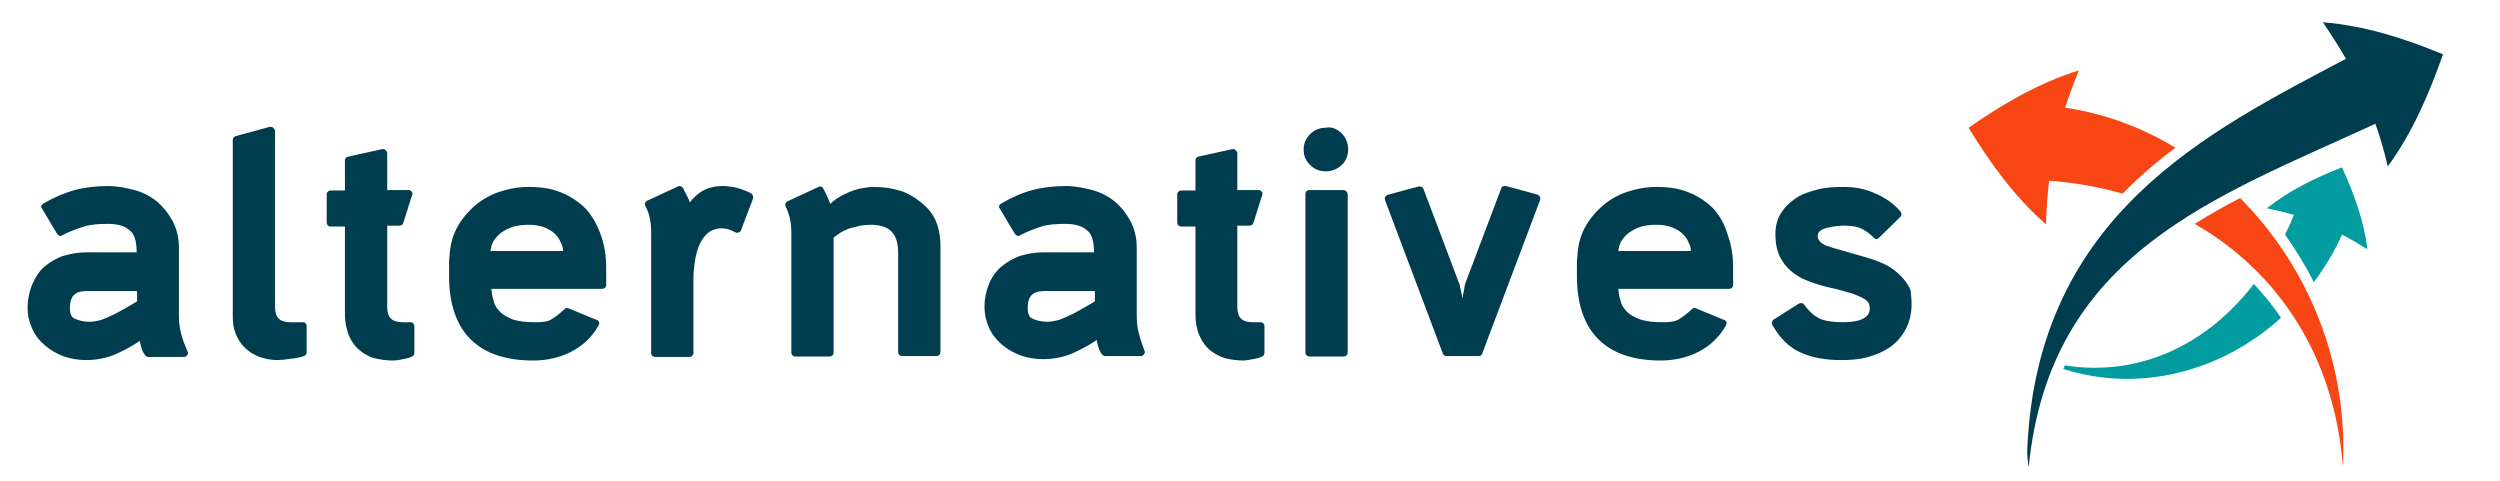
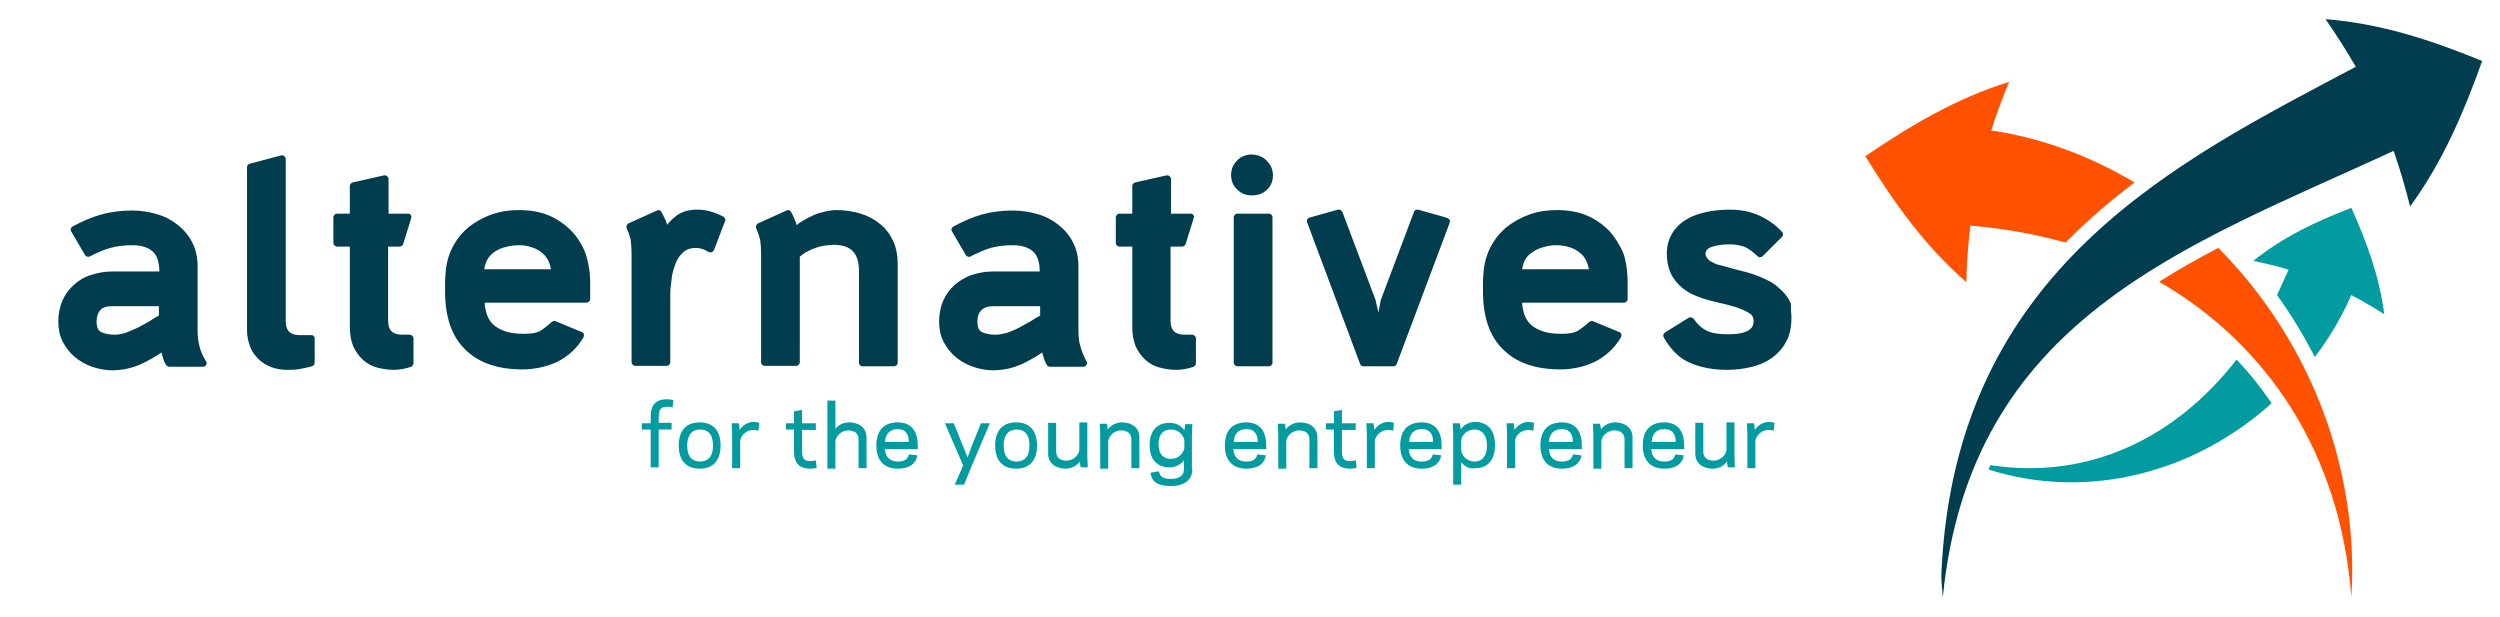
- <svg xmlns="http://www.w3.org/2000/svg" version="1.1" id="Layer_1" x="0px" y="0px" viewBox="0 0 561.7 108" style="enable-background:new 0 0 561.7 108;" xml:space="preserve">
+ <svg xmlns="http://www.w3.org/2000/svg" version="1.1" id="Layer_1" x="0px" y="0px" viewBox="0 0 561.7 138.5" style="enable-background:new 0 0 561.7 138.5;" xml:space="preserve">
  <style type="text/css">
- 	.st0{fill:#003E4F;}
- 	.st1{fill:#029CA0;}
- 	.st2{fill:#F74514;}
+ 	.st0{fill:#029CA0;}
+ 	.st1{fill:#003E4F;}
+ 	.st2{fill:#FF5100;}
</style>
-   <g>
-     <g>
-       <path class="st0" d="M548.9,12.2c-8.8-3.6-17.4-6.4-27-7.2c1.9,2.8,3.6,5.5,5.2,8.2c-31,16.4-69.2,35-71.6,87.4    c-0.1,1.5,0.1,2.9,0.3,4.4c4.8-48.3,42-60.6,77.9-77.2c1.1,3.1,2,6.2,2.8,9.6C542.2,29.5,545.7,21.2,548.9,12.2z" />
-       <path class="st1" d="M515.4,48.3c-2-0.6-4-1.1-6.1-1.5c5.2-4.1,10.8-6.8,16.9-9.2c2.7,6,4.9,11.8,5.7,18.4    c-1.9-1.2-3.8-2.3-5.7-3.3c-1.7,3.9-3.9,7.4-6.3,10.7c-1.9-3.7-4.1-7.3-6.5-10.7C514.1,51.3,514.8,49.8,515.4,48.3z M463.9,82.1    c-0.1,0.3-0.2,0.5-0.3,0.8c17.2,5.5,35.7,0.5,48.9-11.5c-1.8-2.7-3.9-5.2-6.1-7.6C495.8,77.5,480.7,84.7,463.9,82.1z" />
-       <g>
-         <path class="st2" d="M459.7,50.4c0.1-3.4,0.3-6.6,0.7-9.8c5.7,0.4,11.2,1.4,16.5,2.9c0.2-0.2,0.4-0.4,0.6-0.6     c3.5-3.5,7.3-6.8,11.3-9.7c-7.6-4.6-16-7.7-24.8-9c0.9-2.8,1.9-5.5,3.1-8.4c-9.2,2.9-17,7.5-24.8,12.9     C447.2,36.7,452.5,44.1,459.7,50.4z" />
-         <path class="st2" d="M503.3,44.5c-3.5,1.8-7,3.8-10.2,5.8c18.7,10.7,31.4,29.7,33.3,54.5c0.1-1.5,0.1-3,0.1-4.5     C526.4,78.6,517.4,58.6,503.3,44.5z" />
-       </g>
-     </g>
-     <path class="st0" d="M40.7,75c-0.3-1.1-0.5-2.4-0.5-4V55.6c0-2.2-0.5-4.2-1.4-5.9c-0.9-1.7-2.1-3.2-3.5-4.4   c-1.5-1.2-3.2-2.1-5.1-2.6c-1.9-0.5-3.9-0.9-5.9-0.9c-2.7,0-5.3,0.3-7.5,0.9s-4.6,1.6-7,3c-0.2,0.1-0.4,0.3-0.5,0.5   c-0.1,0.3,0,0.5,0.1,0.6l3.4,5.7c0.2,0.3,0.5,0.5,0.7,0.5c0.2,0,0.3,0,0.4-0.1c1.7-0.9,3.4-1.5,5-2c1.5-0.5,3.4-0.6,5.4-0.6   c2.2,0,3.8,0.5,4.9,1.5c1.1,0.9,1.5,2.6,1.5,4.9H19.3c-1.8,0-3.4,0.3-5.1,0.8c-1.5,0.5-3,1.4-4.2,2.4S7.9,62.4,7.2,64   c-0.6,1.5-1,3.2-1,5.1c0,1.8,0.4,3.4,1.1,4.9s1.7,2.7,2.9,3.7s2.6,1.8,4.2,2.4c1.5,0.5,3.3,0.8,4.9,0.8c2.5,0,4.9-0.5,7.1-1.5   c1.7-0.8,3.4-1.7,5-2.8c0.1,0.3,0.1,0.5,0.2,0.9c0.2,0.9,0.5,1.7,1,2.3c0.2,0.3,0.5,0.4,0.7,0.4h8.1c0.3,0,0.5-0.2,0.7-0.5   c0.2-0.3,0.2-0.5,0-0.8C41.5,77.5,41,76.2,40.7,75z M20.2,72.3c-1.5,0-2.5-0.3-3.4-0.7c-0.3-0.1-1.1-0.5-1.1-2.4   c0-1.3,0.3-2.3,0.9-2.9c0.6-0.6,1.5-0.9,2.8-0.9h11.4v2.3c-0.6,0.4-1.4,0.8-2.2,1.3c-0.9,0.5-1.9,1.1-2.9,1.6c-1,0.5-2,0.9-3,1.3   C21.8,72.1,21,72.3,20.2,72.3z M68.9,73.2v6c0,0.4-0.3,0.7-0.6,0.8c-0.8,0.3-1.8,0.5-3,0.6c-1.2,0.2-2.2,0.3-3,0.3   c-1.5,0-2.7-0.3-4-0.7c-1.2-0.5-2.3-1.1-3.2-2c-0.9-0.8-1.6-1.9-2.1-3.1c-0.5-1.2-0.7-2.4-0.7-3.9V31.4c0-0.4,0.3-0.7,0.6-0.8   l7.7-2.1c0.1,0,0.2,0,0.3,0c0.2,0,0.4,0.1,0.5,0.2c0.2,0.2,0.4,0.5,0.4,0.7V69c0,2.4,1.1,3.4,3.5,3.4h2.7   C68.5,72.3,68.9,72.8,68.9,73.2z M93.1,73.2v6.1c0,0.4-0.3,0.7-0.5,0.8c-0.7,0.3-1.4,0.5-2.1,0.6C89.7,80.9,89,81,88.2,81   c-1.4,0-2.7-0.2-4-0.5s-2.4-1-3.4-1.8c-1-0.8-1.8-1.9-2.4-3.3c-0.5-1.3-0.9-2.9-0.9-4.7V50.9h-3.2c-0.5,0-0.9-0.4-0.9-0.9v-6.3   c0-0.5,0.4-0.9,0.9-0.9h3.2V36c0-0.4,0.3-0.7,0.7-0.8l7.7-1.7c0.1,0,0.1,0,0.2,0c0.2,0,0.4,0.1,0.5,0.2c0.2,0.2,0.4,0.5,0.4,0.6   v8.4h4.8c0.3,0,0.5,0.1,0.7,0.4c0.2,0.2,0.2,0.5,0.1,0.7l-2,6.3c-0.1,0.4-0.5,0.6-0.8,0.6h-2.8V69c0,2.4,1.1,3.4,3.5,3.4h1.7   C92.6,72.3,93.1,72.8,93.1,73.2z M131.6,46.9c-1.5-1.5-3.4-2.8-5.4-3.6c-2.1-0.9-4.5-1.3-7.3-1.3c-2.4,0-4.6,0.4-6.7,1.1   c-2.1,0.7-4,1.8-5.6,3.2c-1.6,1.4-3,3.1-4,5s-1.5,4.1-1.6,6.4c-0.1,0.5-0.1,1.1-0.1,1.7V62c0,6.2,1.6,11,4.8,14.2   c3.2,3.2,7.9,4.8,14.1,4.8c3,0,5.8-0.6,8.4-1.9c2.6-1.3,4.8-3.3,6.3-6c0.1-0.2,0.2-0.5,0.1-0.7c-0.1-0.3-0.3-0.5-0.5-0.5l-6.3-2.6   c-0.1,0-0.2-0.1-0.4-0.1s-0.5,0.1-0.6,0.3c-1.1,1-2.1,1.8-3,2.3c-0.8,0.5-2.1,0.6-3.7,0.6c-1.9,0-3.5-0.2-4.8-0.6   c-1.3-0.5-2.2-1-2.9-1.7c-0.7-0.7-1.3-1.5-1.5-2.6c-0.3-0.8-0.4-1.7-0.5-2.6h24.9c0.5,0,0.9-0.4,0.9-0.9v-3.9   c0-2.6-0.4-5.1-1.2-7.3S133.1,48.5,131.6,46.9z M118.9,50.5c1.2,0,2.3,0.2,3.2,0.5c1,0.4,1.8,0.8,2.4,1.4c0.6,0.5,1.2,1.3,1.5,2.1   c0.3,0.5,0.5,1.2,0.5,1.9h-16.3c0.1-0.8,0.3-1.5,0.6-2.1c0.5-0.8,1.1-1.5,1.9-2.1c0.8-0.5,1.7-1,2.7-1.3   C116.7,50.6,117.8,50.5,118.9,50.5z M169.2,44.6l-2.7,7.1c-0.1,0.3-0.3,0.5-0.5,0.5c-0.1,0-0.2,0.1-0.3,0.1c-0.2,0-0.3,0-0.5-0.1   c-1-0.6-2.1-0.9-3-0.9c-1.3,0-2.3,0.4-3.1,1c-0.8,0.7-1.5,1.6-2,2.8c-0.5,1.2-0.8,2.4-1,3.8c-0.2,1.4-0.3,2.6-0.3,3.7v16.7   c0,0.5-0.4,0.9-0.9,0.9h-7.7c-0.5,0-0.9-0.4-0.9-0.9v-27c0-1.2-0.1-2.3-0.3-3.3c-0.2-0.9-0.5-1.8-1-2.7c-0.1-0.2-0.1-0.5-0.1-0.7   c0.1-0.2,0.3-0.4,0.5-0.5l6.9-3.2c0.1-0.1,0.3-0.1,0.4-0.1c0.3,0,0.6,0.2,0.8,0.5c0.4,0.7,0.7,1.5,1.1,2.2c0.2,0.4,0.3,0.6,0.4,1   c0.7-1,1.6-1.8,2.5-2.4c1.4-0.9,3-1.3,4.9-1.3c2,0,4.1,0.5,6.3,1.6C169.2,43.7,169.3,44.3,169.2,44.6z M210.2,49.5   c0.7,1.6,1.1,3.6,1.1,5.7v23.9c0,0.5-0.4,0.9-0.9,0.9h-7.7c-0.5,0-0.9-0.4-0.9-0.9V56.8c0-4.4-2-6.3-6.2-6.3   c-0.7,0-1.5,0.1-2.3,0.2c-0.8,0.2-1.5,0.4-2.4,0.6c-0.7,0.3-1.5,0.6-2.1,1c-0.5,0.4-1.1,0.7-1.5,1.1v25.8c0,0.5-0.4,0.9-0.9,0.9   h-7.7c-0.5,0-0.9-0.4-0.9-0.9V52.4c0-1.2-0.1-2.3-0.3-3.2c-0.2-0.9-0.5-1.8-1-2.9c-0.1-0.2-0.1-0.5,0-0.6c0.1-0.2,0.3-0.4,0.5-0.5   l6.9-3.2c0.1-0.1,0.3-0.1,0.4-0.1c0.3,0,0.6,0.2,0.7,0.5c0.4,0.7,0.7,1.4,1,2.1c0.2,0.4,0.4,0.8,0.5,1.3c0.5-0.4,1-0.8,1.5-1.2   c0.8-0.5,1.8-1,2.7-1.4c0.9-0.4,1.9-0.7,2.9-0.9c1-0.2,1.9-0.3,2.7-0.3c2.1,0,4.1,0.3,5.8,0.8c1.7,0.5,3.4,1.5,4.6,2.5   C208.3,46.5,209.4,47.8,210.2,49.5z M255.9,75c-0.3-1.1-0.5-2.4-0.5-4V55.6c0-2.2-0.5-4.2-1.4-5.9c-0.9-1.7-2.1-3.2-3.5-4.4   c-1.5-1.2-3.2-2.1-5.1-2.6c-1.9-0.5-3.9-0.9-5.9-0.9c-2.7,0-5.3,0.3-7.5,0.9c-2.3,0.6-4.6,1.6-7,3c-0.2,0.1-0.4,0.3-0.5,0.5   c-0.1,0.3,0,0.5,0.1,0.6l3.4,5.7c0.2,0.3,0.5,0.5,0.7,0.5c0.2,0,0.3,0,0.4-0.1c1.7-0.9,3.4-1.5,4.9-2c1.5-0.5,3.4-0.6,5.4-0.6   c2.2,0,3.8,0.5,4.9,1.5c1.1,0.9,1.5,2.6,1.5,4.9h-11.5c-1.8,0-3.4,0.3-5.1,0.8c-1.5,0.5-3,1.4-4.2,2.4s-2.2,2.4-2.8,3.9   c-0.6,1.5-1,3.2-1,5.1c0,1.8,0.4,3.4,1.1,4.9c0.7,1.5,1.7,2.7,2.9,3.7c1.2,1,2.6,1.8,4.2,2.4c1.5,0.5,3.3,0.8,4.9,0.8   c2.5,0,4.9-0.5,7.1-1.5c1.7-0.8,3.4-1.7,5-2.8c0.1,0.3,0.1,0.6,0.2,0.9c0.2,0.9,0.5,1.7,1,2.3c0.2,0.3,0.5,0.4,0.7,0.4h8.1   c0.3,0,0.5-0.2,0.7-0.5c0.2-0.3,0.2-0.5,0-0.8C256.7,77.5,256.2,76.2,255.9,75z M235.4,72.3c-1.4,0-2.6-0.3-3.4-0.7   c-0.3-0.1-1.1-0.5-1.1-2.4c0-1.3,0.3-2.3,0.9-2.9c0.6-0.6,1.5-0.9,2.8-0.9H246v2.3c-0.6,0.4-1.4,0.8-2.2,1.3   c-0.9,0.5-1.9,1.1-2.9,1.6c-1,0.5-2,0.9-3,1.3C236.9,72.1,236.1,72.3,235.4,72.3z M284.1,73.2v6.1c0,0.4-0.3,0.7-0.5,0.8   c-0.7,0.3-1.4,0.5-2.1,0.6S280,81,279.3,81c-1.4,0-2.7-0.2-4-0.5c-1.3-0.4-2.4-1-3.4-1.8s-1.8-1.9-2.4-3.3   c-0.6-1.3-0.9-2.9-0.9-4.7V50.9h-3.2c-0.5,0-0.9-0.4-0.9-0.9v-6.3c0-0.5,0.4-0.9,0.9-0.9h3.2V36c0-0.4,0.3-0.7,0.6-0.8l7.7-1.7   c0.1,0,0.1,0,0.2,0c0.2,0,0.4,0.1,0.5,0.2c0.2,0.2,0.4,0.5,0.4,0.6v8.4h4.8c0.3,0,0.5,0.1,0.7,0.4c0.2,0.2,0.2,0.5,0.1,0.7l-2,6.3   c-0.1,0.4-0.5,0.6-0.8,0.6H278V69c0,2.4,1.1,3.4,3.5,3.4h1.7C283.6,72.3,284.1,72.8,284.1,73.2z M302.8,43.6v35.6   c0,0.5-0.4,0.9-0.9,0.9h-7.7c-0.5,0-0.9-0.4-0.9-0.9V43.6c0-0.5,0.4-0.9,0.9-0.9h7.7C302.3,42.7,302.8,43.2,302.8,43.6z    M301.4,29.9c1,1,1.5,2.3,1.5,3.6c0,1.5-0.5,2.7-1.5,3.6c-0.9,0.9-2.2,1.4-3.5,1.4c-1.5,0-2.6-0.5-3.5-1.4c-1-0.9-1.5-2.1-1.5-3.5   c0-1.4,0.5-2.5,1.5-3.5c0.9-0.9,2.1-1.4,3.5-1.4C299.2,28.4,300.4,29,301.4,29.9z M346,44.3c0.1,0.2,0.1,0.5,0,0.7l-13,34.5   c-0.1,0.4-0.5,0.5-0.8,0.5H325c-0.4,0-0.7-0.2-0.8-0.5l-13-34.5c-0.1-0.3-0.1-0.5,0-0.7c0.1-0.2,0.3-0.4,0.5-0.5l7-1.9   c0.1,0,0.2,0,0.3,0c0.4,0,0.7,0.2,0.8,0.5l8.2,21.7v0.1l0.6,2.8l0.5-2.8c0,0,0-0.1,0-0.2l8.2-21.7c0.1-0.4,0.5-0.5,0.8-0.5   c0.1,0,0.2,0,0.3,0l7,1.9C345.8,43.9,346,44.1,346,44.3z M385,46.9c-1.5-1.5-3.4-2.8-5.4-3.6c-2.1-0.9-4.5-1.3-7.3-1.3   c-2.4,0-4.6,0.4-6.7,1.1s-4,1.8-5.6,3.2c-1.6,1.4-3,3.1-4,5s-1.5,4.1-1.6,6.4c-0.1,0.5-0.1,1.1-0.1,1.7V62c0,6.2,1.6,11,4.8,14.2   s7.9,4.8,14,4.8c3,0,5.8-0.6,8.4-1.9c2.6-1.3,4.8-3.3,6.3-6c0.1-0.2,0.2-0.5,0.1-0.7c-0.1-0.3-0.3-0.5-0.5-0.5l-6.3-2.6   c-0.1,0-0.3-0.1-0.4-0.1c-0.2,0-0.5,0.1-0.6,0.3c-1.1,1-2.1,1.8-3,2.3c-0.8,0.5-2.1,0.6-3.7,0.6c-1.9,0-3.5-0.2-4.8-0.6   c-1.3-0.5-2.3-1-3-1.7c-0.7-0.7-1.3-1.5-1.5-2.6c-0.3-0.8-0.4-1.7-0.5-2.6h24.9c0.5,0,0.9-0.4,0.9-0.9v-3.9c0-2.6-0.4-5.1-1.2-7.3   C387.5,50.4,386.4,48.5,385,46.9z M372.3,50.5c1.2,0,2.3,0.2,3.2,0.5c0.9,0.4,1.8,0.8,2.4,1.4c0.6,0.5,1.2,1.3,1.5,2.1   c0.3,0.5,0.5,1.2,0.5,1.9h-16.3c0.1-0.8,0.3-1.5,0.6-2.1c0.5-0.8,1.1-1.5,1.9-2.1c0.8-0.5,1.7-1,2.7-1.3   C370,50.6,371.1,50.5,372.3,50.5z M429.5,68.2c0,2.3-0.5,4.3-1.4,5.9s-2.1,3-3.6,4c-1.5,1-3.2,1.7-5.1,2.2   c-1.9,0.5-3.8,0.6-5.8,0.6c-3.3,0-6.3-0.5-8.8-1.6c-2.7-1.1-4.9-3.3-6.6-6.3c-0.2-0.4-0.1-0.9,0.3-1.2l5.7-3.6   c0.2-0.1,0.3-0.1,0.5-0.1c0.3,0,0.5,0.1,0.7,0.4c1,1.4,2.1,2.4,3.3,3c1.2,0.6,3,0.9,5.3,0.9c6.1,0,6.1-2.4,6.1-3.2   c0-0.8-0.4-1.5-1-1.9c-0.8-0.5-1.9-1-3.1-1.4c-1.7-0.5-3.5-1-5.4-1.4c-2-0.5-3.9-1.1-5.6-1.9c-2-1-3.5-2.3-4.5-3.9   c-1.1-1.6-1.6-3.6-1.6-6.1c0-1.7,0.4-3.4,1.2-4.6c0.8-1.4,1.9-2.4,3.3-3.4s3-1.5,4.9-2c1.8-0.5,3.9-0.6,6.1-0.6   c2.5,0,4.9,0.5,7,1.5c2.2,0.9,4.1,2.3,5.6,4c0.3,0.4,0.3,0.9,0,1.2l-4.8,4.7c-0.2,0.2-0.4,0.3-0.6,0.3l0,0c-0.3,0-0.5-0.1-0.6-0.3   c-0.8-0.8-1.7-1.5-2.7-2c-1-0.5-2.3-0.7-3.9-0.7c-1.8,0-3.4,0.3-4.6,0.7c-1.2,0.5-1.4,1.1-1.4,1.6c0,0.4,0.1,0.7,0.3,1   c0.3,0.4,0.5,0.6,0.9,0.8c0.4,0.3,0.8,0.5,1.4,0.6c0.5,0.2,1.1,0.4,1.6,0.5c1.7,0.5,3.4,1,5.2,1.5c1.8,0.5,3.5,1,5.3,1.8   c0.9,0.4,1.7,0.9,2.5,1.5c0.8,0.6,1.5,1.3,2.2,2.1c0.6,0.8,1.2,1.6,1.5,2.5C429.3,66,429.5,67.1,429.5,68.2z" />
-   </g>
+   <path class="st0" d="M144.2,95.1h2v-1.5c0-2,0.6-3.9,3.7-3.9c0.5,0,1.1,0.1,1.4,0.2l-0.2,1.7c-0.2-0.1-0.6-0.3-1.2-0.2  c-1.3,0-1.9,0.4-1.9,2.3v1.3h2.9v1.5h-2.9v8.5h-1.8v-8.5h-2V95.1z" />
+   <path class="st0" d="M152.5,100.1c0-3.5,1.8-5.2,4.7-5.2s4.7,1.7,4.7,5.2c0,3.5-1.8,5.2-4.7,5.2S152.5,103.6,152.5,100.1   M160.2,100.1c0-2.6-1.2-3.6-2.9-3.6c-1.7,0-2.9,1.1-2.9,3.6c0,2.6,1.2,3.6,2.9,3.6C159,103.7,160.2,102.7,160.2,100.1" />
+   <path class="st0" d="M166.3,99v6.2h-1.8v-7.6l-0.1-2.5h1.6l0.2,1.5c0.6-1,1.8-1.8,3.1-1.8c0.5,0,1,0.1,1.3,0.2l-0.2,1.8  c-0.2-0.1-0.6-0.2-1.1-0.2C167.7,96.6,166.5,97.8,166.3,99" />
+   <path class="st0" d="M176.6,95.1h1.8v-2.7l1.8-0.3v3h3.1v1.5h-3.1v4.7c0,1.9,0.6,2.3,1.9,2.3c0.5,0,0.9-0.1,1.2-0.2l0.2,1.7  c-0.3,0.1-0.8,0.2-1.4,0.2c-3.1,0-3.7-1.9-3.7-3.9v-4.9h-1.8V95.1z" />
+   <path class="st0" d="M187.6,96.5c0.7-1,1.8-1.6,3.2-1.6c2.2,0,3.9,1.2,3.9,3.4v6.9h-1.8v-6.5c0-1.3-0.9-2-2.3-2  c-1.6,0-2.8,1.3-2.9,2.4v6.2h-1.8V90h1.8V96.5z" />
+   <path class="st0" d="M198.8,100.8c0.1,2,1.3,2.9,2.9,2.9c1.6,0,2.3-0.6,2.5-1.6l1.9,0.2c-0.2,1.6-1.5,3-4.4,3c-3,0-4.8-1.8-4.8-5.2  c0-3.5,1.8-5.2,4.8-5.2c3,0,4.5,1.9,4.5,5.2v0.8H198.8z M198.8,99.3h5.4c0-1.9-0.9-2.9-2.5-2.9C200.1,96.4,199,97.3,198.8,99.3" />
+   <polygon class="st0" points="218.4,104.5 216.6,108.9 214.5,108.9 216.4,104.6 212.3,95.1 214.3,95.1 216.4,100.3 217.4,102.8   218.3,100.3 220.4,95.1 222.4,95.1 " />
+   <path class="st0" d="M223.6,100.1c0-3.5,1.8-5.2,4.7-5.2s4.7,1.7,4.7,5.2c0,3.5-1.8,5.2-4.7,5.2S223.6,103.6,223.6,100.1   M231.3,100.1c0-2.6-1.2-3.6-2.9-3.6c-1.7,0-2.9,1.1-2.9,3.6c0,2.6,1.2,3.6,2.9,3.6C230.1,103.7,231.3,102.7,231.3,100.1" />
+   <path class="st0" d="M242.6,103.7c-0.7,1-1.9,1.6-3.2,1.6c-2.2,0-3.9-1.2-3.9-3.4v-6.9h1.8v6.5c0,1.3,0.9,2,2.3,2  c1.6,0,2.8-1.3,2.9-2.4v-6.2h1.8v7.6l0.1,2.5h-1.6L242.6,103.7z" />
+   <path class="st0" d="M248.9,96.5c0.7-1,1.9-1.6,3.2-1.6c2.2,0,3.9,1.2,3.9,3.4v6.9h-1.8v-6.5c0-1.3-0.9-2-2.3-2  c-1.6,0-2.8,1.3-2.9,2.4v6.2h-1.8v-7.6l-0.1-2.5h1.6L248.9,96.5z" />
+   <path class="st0" d="M267.9,105.4c0,2.5-1.9,3.8-4.8,3.8c-3.3,0-4.4-1.2-4.6-3l1.9-0.3c0.2,1.1,0.8,1.7,2.6,1.7c1.7,0,3-0.6,3-2.1  v-2.1c-0.6,0.9-1.8,1.6-3.2,1.6c-2.8,0-4.5-1.7-4.5-5c0-3.3,1.7-5,4.5-5c1.5,0,2.6,0.7,3.3,1.7l0.2-1.4h1.6l-0.1,2.5V105.4z   M266.1,98.9c-0.2-1.1-1.3-2.4-3-2.4c-1.7,0-2.8,1-2.8,3.3c0,2.3,1.1,3.3,2.8,3.3c1.7,0,2.8-1.3,3-2.4V98.9z" />
+   <path class="st0" d="M277.1,100.8c0.1,2,1.2,2.9,2.9,2.9c1.6,0,2.3-0.6,2.5-1.6l1.9,0.2c-0.2,1.6-1.5,3-4.4,3c-3,0-4.8-1.8-4.8-5.2  c0-3.5,1.8-5.2,4.8-5.2c3,0,4.5,1.9,4.5,5.2v0.8H277.1z M277.2,99.3h5.4c0-1.9-0.9-2.9-2.5-2.9C278.4,96.4,277.3,97.3,277.2,99.3" />
+   <path class="st0" d="M288.9,96.5c0.7-1,1.9-1.6,3.2-1.6c2.2,0,3.9,1.2,3.9,3.4v6.9h-1.8v-6.5c0-1.3-0.9-2-2.3-2  c-1.6,0-2.8,1.3-2.9,2.4v6.2h-1.8v-7.6l-0.1-2.5h1.6L288.9,96.5z" />
+   <path class="st0" d="M297.9,95.1h1.8v-2.7l1.8-0.3v3h3.1v1.5h-3.1v4.7c0,1.9,0.6,2.3,1.9,2.3c0.5,0,0.9-0.1,1.2-0.2l0.2,1.7  c-0.3,0.1-0.8,0.2-1.4,0.2c-3.1,0-3.7-1.9-3.7-3.9v-4.9h-1.8V95.1z" />
+   <path class="st0" d="M308.9,99v6.2h-1.8v-7.6l-0.1-2.5h1.6l0.2,1.5c0.6-1,1.8-1.8,3.1-1.8c0.5,0,1,0.1,1.3,0.2l-0.2,1.8  c-0.2-0.1-0.6-0.2-1.1-0.2C310.3,96.6,309.1,97.8,308.9,99" />
+   <path class="st0" d="M316.5,100.8c0.1,2,1.2,2.9,2.9,2.9c1.6,0,2.3-0.6,2.5-1.6l1.9,0.2c-0.2,1.6-1.5,3-4.4,3c-3,0-4.8-1.8-4.8-5.2  c0-3.5,1.8-5.2,4.8-5.2c3,0,4.5,1.9,4.5,5.2v0.8H316.5z M316.6,99.3h5.4c0-1.9-0.9-2.9-2.5-2.9C317.8,96.4,316.7,97.3,316.6,99.3" />
+   <path class="st0" d="M328.3,103.8v5.1h-1.8V97.6l-0.1-2.5h1.6l0.2,1.4c0.6-1,1.9-1.7,3.2-1.7c2.9,0,4.5,1.9,4.5,5.2  c0,3.3-1.6,5.2-4.5,5.2C330.2,105.4,329,104.8,328.3,103.8 M328.3,101.3c0.2,1.1,1.3,2.4,3,2.4c1.7,0,2.8-1.2,2.8-3.6  c0-2.3-1.1-3.6-2.8-3.6c-1.7,0-2.9,1.3-3,2.4V101.3z" />
+   <path class="st0" d="M340.4,99v6.2h-1.8v-7.6l-0.1-2.5h1.6l0.2,1.5c0.6-1,1.8-1.8,3.1-1.8c0.5,0,1,0.1,1.3,0.2l-0.2,1.8  c-0.2-0.1-0.6-0.2-1.1-0.2C341.8,96.6,340.5,97.8,340.4,99" />
+   <path class="st0" d="M348,100.8c0.1,2,1.2,2.9,2.9,2.9c1.6,0,2.3-0.6,2.5-1.6l1.9,0.2c-0.2,1.6-1.5,3-4.4,3c-3,0-4.8-1.8-4.8-5.2  c0-3.5,1.8-5.2,4.8-5.2c3,0,4.5,1.9,4.5,5.2v0.8H348z M348,99.3h5.4c0-1.9-0.9-2.9-2.5-2.9C349.3,96.4,348.1,97.3,348,99.3" />
+   <path class="st0" d="M359.7,96.5c0.7-1,1.9-1.6,3.2-1.6c2.2,0,3.9,1.2,3.9,3.4v6.9H365v-6.5c0-1.3-0.9-2-2.3-2  c-1.6,0-2.8,1.3-2.9,2.4v6.2H358v-7.6l-0.1-2.5h1.6L359.7,96.5z" />
+   <path class="st0" d="M371,100.8c0.1,2,1.2,2.9,2.9,2.9c1.6,0,2.3-0.6,2.5-1.6l1.9,0.2c-0.2,1.6-1.5,3-4.4,3c-3,0-4.8-1.8-4.8-5.2  c0-3.5,1.8-5.2,4.8-5.2c3,0,4.5,1.9,4.5,5.2v0.8H371z M371.1,99.3h5.4c0-1.9-0.9-2.9-2.5-2.9C372.3,96.4,371.2,97.3,371.1,99.3" />
+   <path class="st0" d="M388,103.7c-0.7,1-1.9,1.6-3.2,1.6c-2.2,0-3.9-1.2-3.9-3.4v-6.9h1.8v6.5c0,1.3,0.9,2,2.3,2  c1.6,0,2.8-1.3,2.9-2.4v-6.2h1.8v7.6l0.1,2.5h-1.6L388,103.7z" />
+   <path class="st0" d="M394.4,99v6.2h-1.8v-7.6l-0.1-2.5h1.6l0.2,1.5c0.6-1,1.8-1.8,3.1-1.8c0.5,0,1,0.1,1.3,0.2l-0.2,1.8  c-0.2-0.1-0.6-0.2-1.1-0.2C395.8,96.6,394.6,97.8,394.4,99" />
+   <path class="st1" d="M557.7,13.7C546.2,9,535,5.3,522.5,4.3c2.5,3.6,4.7,7.1,6.8,10.7c-40.3,21.4-90,45.4-93.1,113.6  c-0.1,1.9,0.2,3.8,0.3,5.7c6.2-62.8,54.5-78.8,101.3-100.4c1.4,4,2.6,8.1,3.7,12.5C548.9,36.2,553.5,25.4,557.7,13.7" />
+   <path class="st0" d="M514.2,60.6c-2.5-0.8-5.2-1.4-7.9-2c6.7-5.4,14-8.8,22-11.9c3.5,7.8,6.3,15.4,7.4,23.9c-2.5-1.6-4.9-3-7.4-4.3  c-2.2,5-5,9.7-8.2,13.9c-2.5-4.8-5.3-9.5-8.5-13.9C512.5,64.4,513.3,62.5,514.2,60.6 M447.2,104.5c-0.1,0.3-0.3,0.7-0.4,1  c22.4,7.1,46.4,0.6,63.6-14.9c-2.4-3.5-5-6.8-7.9-9.8C488.7,98.6,469,107.9,447.2,104.5" />
+   <path class="st2" d="M441.8,63.4c0.1-4.4,0.4-8.6,0.9-12.7c7.4,0.6,14.6,1.9,21.4,3.8c0.3-0.3,0.5-0.6,0.8-0.8  c4.6-4.6,9.5-8.8,14.7-12.7c-9.9-5.9-20.8-10-32.2-11.7c1.1-3.6,2.5-7.2,4-10.9c-11.9,3.7-22,9.7-32.3,16.7  C425.6,45.6,432.4,55.2,441.8,63.4" />
+   <path class="st2" d="M498.4,55.7c-4.6,2.4-9,4.9-13.3,7.6c24.3,14,40.8,38.6,43.2,70.9c0.1-1.9,0.2-3.9,0.2-5.9  C528.5,100,516.7,74.1,498.4,55.7" />
+   <path class="st1" d="M44.8,77.7c-0.3-1-0.4-2.3-0.4-3.7V59.9c0-2-0.4-3.9-1.2-5.4c-0.8-1.6-1.9-2.9-3.3-4c-1.4-1.1-2.9-1.9-4.7-2.4  c-1.7-0.5-3.6-0.8-5.5-0.8c-2.5,0-4.9,0.3-7,0.9c-2.1,0.6-4.2,1.5-6.4,2.7c-0.2,0.1-0.3,0.3-0.4,0.5c-0.1,0.2,0,0.4,0.1,0.6l3.1,5.3  c0.1,0.2,0.4,0.4,0.7,0.4c0.1,0,0.2,0,0.4-0.1c1.6-0.8,3.1-1.5,4.6-1.9c1.4-0.4,3.1-0.6,5-0.6c2,0,3.5,0.5,4.5,1.4  c1,0.9,1.5,2.4,1.5,4.5H25.1c-1.6,0-3.2,0.3-4.7,0.8C19,62.2,17.7,63,16.6,64c-1.1,1-2,2.2-2.6,3.6c-0.6,1.4-0.9,3-0.9,4.7  c0,1.6,0.3,3.1,1,4.5c0.7,1.3,1.6,2.5,2.7,3.4c1.1,0.9,2.4,1.7,3.9,2.2c1.4,0.5,3,0.8,4.5,0.8c2.3,0,4.5-0.5,6.5-1.4  c1.5-0.7,3.1-1.6,4.6-2.6c0.1,0.3,0.1,0.5,0.2,0.8c0.2,0.8,0.5,1.6,0.9,2.1c0.2,0.2,0.4,0.3,0.7,0.3h7.5c0.3,0,0.5-0.1,0.7-0.4  c0.2-0.2,0.2-0.5,0-0.8C45.5,79.9,45,78.7,44.8,77.7 M25.9,75.2c-1.3,0-2.4-0.2-3.2-0.6c-0.2-0.1-1-0.5-1-2.3c0-1.2,0.3-2,0.8-2.6  c0.5-0.6,1.4-0.9,2.6-0.9h10.6v2.1c-0.6,0.3-1.3,0.7-2,1.2c-0.8,0.5-1.8,1-2.7,1.5c-0.9,0.4-1.8,0.8-2.8,1.2  C27.4,75,26.6,75.2,25.9,75.2 M70.7,76v5.5c0,0.3-0.2,0.7-0.6,0.8c-0.7,0.2-1.7,0.4-2.7,0.6c-1.1,0.2-2,0.2-2.8,0.2  c-1.3,0-2.5-0.2-3.6-0.6c-1.1-0.4-2.1-1-2.9-1.8c-0.8-0.8-1.5-1.7-1.9-2.8c-0.4-1.1-0.7-2.3-0.7-3.6V37.6c0-0.4,0.2-0.7,0.6-0.8  l7.1-1.9c0.1,0,0.1,0,0.2,0c0.2,0,0.3,0.1,0.5,0.2c0.2,0.2,0.3,0.4,0.3,0.6v36.5c0,2.1,1,3.1,3.2,3.1h2.5  C70.3,75.2,70.7,75.6,70.7,76 M92.9,76v5.6c0,0.3-0.2,0.6-0.5,0.8c-0.6,0.2-1.3,0.4-1.9,0.5c-0.6,0.1-1.3,0.2-2,0.2  c-1.3,0-2.5-0.2-3.7-0.5c-1.2-0.3-2.3-0.9-3.2-1.7c-0.9-0.8-1.6-1.8-2.2-3c-0.5-1.2-0.8-2.7-0.8-4.3V55.4h-2.9  c-0.4,0-0.8-0.4-0.8-0.8v-5.8c0-0.4,0.4-0.8,0.8-0.8h2.9v-6.2c0-0.4,0.3-0.7,0.6-0.8l7.1-1.6c0.1,0,0.1,0,0.2,0  c0.2,0,0.4,0.1,0.5,0.2c0.2,0.2,0.3,0.4,0.3,0.6V48h4.4c0.2,0,0.5,0.1,0.6,0.3c0.1,0.2,0.2,0.5,0.1,0.7l-1.8,5.8  c-0.1,0.3-0.4,0.6-0.8,0.6h-2.6v16.7c0,2.1,1,3.1,3.2,3.1h1.6C92.5,75.2,92.9,75.6,92.9,76 M128.3,51.8c-1.4-1.4-3.1-2.6-5-3.4  c-1.9-0.8-4.2-1.2-6.7-1.2c-2.2,0-4.2,0.3-6.2,1c-1.9,0.7-3.7,1.7-5.2,2.9c-1.5,1.3-2.7,2.8-3.6,4.6c-0.9,1.8-1.4,3.8-1.5,5.9  c0,0.5-0.1,1-0.1,1.6v2.3c0,5.7,1.5,10.1,4.5,13c3,3,7.3,4.5,12.9,4.5c2.7,0,5.4-0.6,7.8-1.7c2.4-1.2,4.4-3,5.9-5.5  c0.1-0.2,0.1-0.4,0.1-0.7c-0.1-0.2-0.2-0.4-0.5-0.5l-5.8-2.4c-0.1,0-0.2-0.1-0.3-0.1c-0.2,0-0.4,0.1-0.6,0.2c-1,0.9-1.9,1.6-2.7,2.1  c-0.8,0.4-1.9,0.6-3.5,0.6c-1.8,0-3.3-0.2-4.4-0.6c-1.1-0.4-2-0.9-2.7-1.6c-0.7-0.7-1.1-1.5-1.4-2.4c-0.2-0.8-0.4-1.6-0.4-2.4h22.9  c0.4,0,0.8-0.4,0.8-0.8v-3.7c0-2.4-0.4-4.7-1.1-6.7C130.8,55,129.7,53.2,128.3,51.8 M116.7,55.1c1.1,0,2.1,0.2,2.9,0.5  c0.9,0.3,1.6,0.7,2.3,1.3c0.6,0.5,1.1,1.2,1.4,1.9c0.2,0.5,0.4,1.1,0.5,1.7h-15c0.1-0.7,0.3-1.4,0.6-2c0.4-0.8,1-1.4,1.7-1.9  c0.7-0.5,1.6-0.9,2.5-1.1C114.6,55.2,115.7,55.1,116.7,55.1 M162.9,49.7l-2.5,6.5c-0.1,0.2-0.3,0.4-0.5,0.5c-0.1,0-0.2,0-0.3,0  c-0.1,0-0.3,0-0.4-0.1c-1-0.6-1.9-0.9-2.8-0.9c-1.2,0-2.1,0.3-2.8,0.9c-0.8,0.7-1.4,1.5-1.8,2.6c-0.4,1.1-0.8,2.2-0.9,3.5  c-0.2,1.3-0.3,2.4-0.3,3.4v15.3c0,0.4-0.4,0.8-0.8,0.8h-7.1c-0.4,0-0.8-0.4-0.8-0.8V56.8c0-1.1-0.1-2.1-0.2-3  c-0.2-0.8-0.5-1.7-0.9-2.5c-0.1-0.2-0.1-0.4,0-0.6c0.1-0.2,0.2-0.4,0.4-0.5l6.4-2.9c0.1,0,0.2-0.1,0.3-0.1c0.3,0,0.6,0.2,0.7,0.4  c0.3,0.6,0.7,1.3,1,2c0.1,0.3,0.2,0.6,0.3,0.9c0.7-0.9,1.5-1.6,2.3-2.2c1.2-0.8,2.7-1.2,4.5-1.2c1.8,0,3.7,0.5,5.7,1.5  C162.9,48.9,163.1,49.3,162.9,49.7 M200.7,54.2c0.7,1.5,1,3.3,1,5.3v22c0,0.4-0.4,0.8-0.8,0.8h-7.1c-0.5,0-0.8-0.4-0.8-0.8V60.9  c0-4-1.8-5.9-5.7-5.9c-0.6,0-1.3,0.1-2.1,0.2c-0.7,0.1-1.5,0.3-2.2,0.6c-0.7,0.2-1.3,0.6-2,0.9c-0.5,0.3-1,0.7-1.3,1v23.7  c0,0.4-0.4,0.8-0.8,0.8h-7.1c-0.4,0-0.8-0.4-0.8-0.8V56.8c0-1.1-0.1-2.1-0.2-2.9c-0.2-0.8-0.5-1.7-0.9-2.6c-0.1-0.2-0.1-0.4,0-0.6  c0.1-0.2,0.2-0.4,0.4-0.5l6.4-2.9c0.1,0,0.2-0.1,0.3-0.1c0.3,0,0.6,0.1,0.7,0.4c0.4,0.6,0.7,1.3,0.9,1.9c0.2,0.3,0.3,0.7,0.4,1.1  c0.4-0.4,0.9-0.7,1.4-1c0.8-0.5,1.6-0.9,2.5-1.3c0.9-0.4,1.8-0.6,2.6-0.8c0.9-0.2,1.7-0.3,2.5-0.3c1.9,0,3.7,0.3,5.4,0.8  c1.6,0.5,3.1,1.3,4.3,2.3C199,51.3,200,52.7,200.7,54.2 M242.7,77.7c-0.3-1-0.4-2.3-0.4-3.7V59.9c0-2-0.4-3.9-1.2-5.4  c-0.8-1.6-1.9-2.9-3.3-4c-1.4-1.1-2.9-1.9-4.7-2.4c-1.7-0.5-3.6-0.8-5.5-0.8c-2.5,0-4.9,0.3-7,0.9c-2.1,0.6-4.2,1.5-6.4,2.7  c-0.2,0.1-0.3,0.3-0.4,0.5c-0.1,0.2,0,0.4,0.1,0.6l3.1,5.3c0.1,0.2,0.4,0.4,0.7,0.4c0.1,0,0.3,0,0.4-0.1c1.6-0.8,3.1-1.5,4.5-1.9  c1.4-0.4,3.1-0.6,5-0.6c2,0,3.5,0.5,4.5,1.4c1,0.9,1.5,2.4,1.5,4.5H223c-1.6,0-3.2,0.3-4.7,0.8c-1.5,0.5-2.7,1.3-3.8,2.2  c-1.1,1-2,2.2-2.6,3.6c-0.6,1.4-0.9,3-0.9,4.7c0,1.6,0.3,3.1,1,4.5c0.7,1.3,1.6,2.5,2.7,3.4c1.1,0.9,2.4,1.7,3.9,2.2  c1.4,0.5,3,0.8,4.5,0.8c2.3,0,4.5-0.5,6.5-1.4c1.5-0.7,3.1-1.6,4.6-2.6c0,0.3,0.1,0.5,0.2,0.8c0.2,0.8,0.5,1.6,0.9,2.1  c0.1,0.2,0.4,0.3,0.6,0.3h7.5c0.3,0,0.5-0.1,0.7-0.4c0.2-0.2,0.2-0.5,0-0.8C243.4,79.9,243,78.7,242.7,77.7 M223.8,75.2  c-1.3,0-2.4-0.2-3.2-0.6c-0.2-0.1-1-0.5-1-2.3c0-1.2,0.3-2,0.9-2.6c0.6-0.6,1.4-0.9,2.6-0.9h10.6v2.1c-0.6,0.3-1.3,0.7-2,1.2  c-0.9,0.5-1.8,1-2.7,1.5c-0.9,0.5-1.8,0.8-2.8,1.2C225.3,75,224.5,75.2,223.8,75.2 M268.7,76v5.6c0,0.3-0.2,0.6-0.5,0.8  c-0.6,0.2-1.3,0.4-1.9,0.5c-0.6,0.1-1.3,0.2-2,0.2c-1.3,0-2.5-0.2-3.7-0.5c-1.2-0.3-2.3-0.9-3.2-1.7c-0.9-0.8-1.6-1.8-2.2-3  c-0.5-1.2-0.8-2.7-0.8-4.3V55.4h-2.9c-0.5,0-0.8-0.4-0.8-0.8v-5.8c0-0.4,0.4-0.8,0.8-0.8h2.9v-6.2c0-0.4,0.3-0.7,0.6-0.8l7.1-1.6  c0.1,0,0.1,0,0.2,0c0.2,0,0.4,0.1,0.5,0.2c0.2,0.2,0.3,0.4,0.3,0.6V48h4.4c0.3,0,0.5,0.1,0.6,0.3c0.2,0.2,0.2,0.5,0.1,0.7l-1.8,5.8  c-0.1,0.3-0.4,0.6-0.8,0.6H263v16.7c0,2.1,1,3.1,3.2,3.1h1.6C268.3,75.2,268.7,75.6,268.7,76 M285.9,48.8v32.7  c0,0.4-0.4,0.8-0.8,0.8H278c-0.4,0-0.8-0.4-0.8-0.8V48.8c0-0.4,0.4-0.8,0.8-0.8h7.1C285.5,48,285.9,48.3,285.9,48.8 M284.6,36.1  c1,1,1.4,2.1,1.4,3.3c0,1.4-0.5,2.5-1.4,3.3c-0.9,0.8-2,1.2-3.3,1.2c-1.3,0-2.4-0.4-3.3-1.3c-0.9-0.8-1.4-1.9-1.4-3.3  c0-1.3,0.5-2.4,1.4-3.3c0.8-0.8,2-1.3,3.3-1.3C282.6,34.8,283.8,35.2,284.6,36.1 M325.7,49.4c0.1,0.2,0.1,0.4,0,0.7l-11.9,31.7  c-0.1,0.3-0.4,0.5-0.8,0.5h-6.7c-0.3,0-0.6-0.2-0.7-0.5L293.7,50c-0.1-0.2-0.1-0.4,0-0.7c0.1-0.2,0.3-0.3,0.5-0.4l6.4-1.8  c0.1,0,0.1,0,0.2,0c0.3,0,0.6,0.2,0.8,0.5l7.5,19.9c0,0,0,0.1,0,0.1l0.6,2.6l0.5-2.6c0,0,0-0.1,0-0.1l7.5-19.9  c0.1-0.3,0.4-0.5,0.7-0.5c0.1,0,0.1,0,0.2,0l6.4,1.8C325.4,49.1,325.6,49.2,325.7,49.4 M361.5,51.8c-1.4-1.4-3.1-2.6-5-3.4  c-1.9-0.8-4.2-1.2-6.7-1.2c-2.2,0-4.2,0.3-6.2,1c-1.9,0.7-3.7,1.7-5.2,2.9c-1.5,1.3-2.7,2.8-3.6,4.6c-0.9,1.8-1.4,3.8-1.5,5.9  c-0.1,0.5-0.1,1-0.1,1.6v2.3c0,5.7,1.5,10.1,4.5,13c3,3,7.3,4.5,12.9,4.5c2.7,0,5.4-0.6,7.7-1.7c2.4-1.2,4.4-3,5.9-5.5  c0.1-0.2,0.1-0.4,0.1-0.7c-0.1-0.2-0.2-0.4-0.5-0.5l-5.8-2.4c-0.1,0-0.2-0.1-0.3-0.1c-0.2,0-0.4,0.1-0.6,0.2c-1,0.9-1.9,1.6-2.7,2.1  c-0.8,0.4-2,0.6-3.5,0.6c-1.8,0-3.3-0.2-4.4-0.6c-1.1-0.4-2-0.9-2.7-1.6c-0.7-0.7-1.1-1.5-1.4-2.4c-0.2-0.8-0.4-1.6-0.4-2.4h22.9  c0.4,0,0.8-0.4,0.8-0.8v-3.7c0-2.4-0.3-4.7-1-6.7C363.9,55,362.8,53.2,361.5,51.8 M349.8,55.1c1.1,0,2.1,0.2,3,0.5  c0.9,0.3,1.6,0.7,2.3,1.3c0.6,0.5,1.1,1.2,1.4,1.9c0.2,0.5,0.4,1.1,0.5,1.7h-15c0.1-0.7,0.3-1.4,0.6-2c0.4-0.8,1-1.4,1.8-1.9  c0.7-0.5,1.6-0.9,2.5-1.1C347.8,55.2,348.8,55.1,349.8,55.1 M402.5,71.4c0,2.1-0.4,4-1.2,5.4c-0.8,1.5-1.9,2.7-3.3,3.7  c-1.3,0.9-2.9,1.6-4.7,2c-1.7,0.4-3.5,0.6-5.3,0.6c-3,0-5.7-0.5-8.1-1.5c-2.5-1-4.5-3-6.1-5.8c-0.2-0.4-0.1-0.8,0.3-1.1l5.3-3.3  c0.1-0.1,0.3-0.1,0.4-0.1c0.2,0,0.5,0.1,0.7,0.3c0.9,1.3,1.9,2.2,3,2.7c1.1,0.6,2.8,0.8,4.9,0.8c5.6,0,5.6-2.2,5.6-3  c0-0.8-0.3-1.3-0.9-1.7c-0.8-0.5-1.7-0.9-2.8-1.3c-1.6-0.5-3.2-0.9-5-1.3c-1.8-0.4-3.6-1-5.1-1.7c-1.8-0.9-3.2-2.1-4.2-3.6  c-1-1.5-1.5-3.4-1.5-5.6c0-1.6,0.4-3,1.1-4.3c0.7-1.2,1.7-2.3,3-3.1c1.2-0.8,2.7-1.4,4.5-1.8c1.7-0.4,3.6-0.6,5.6-0.6  c2.3,0,4.5,0.4,6.5,1.3c2,0.9,3.7,2.1,5.2,3.7c0.3,0.3,0.3,0.8,0,1.1l-4.4,4.4c-0.1,0.1-0.4,0.2-0.6,0.2h0c-0.2,0-0.4-0.1-0.6-0.3  c-0.8-0.8-1.6-1.4-2.5-1.9c-0.9-0.4-2.1-0.7-3.6-0.7c-1.7,0-3.1,0.2-4.2,0.6c-1.1,0.4-1.3,1-1.3,1.5c0,0.4,0.1,0.6,0.3,0.9  c0.2,0.3,0.5,0.6,0.8,0.8c0.4,0.2,0.8,0.4,1.2,0.6c0.5,0.2,1,0.3,1.5,0.4c1.6,0.5,3.2,0.9,4.8,1.3c1.6,0.4,3.3,1,4.8,1.7  c0.8,0.4,1.6,0.8,2.4,1.4c0.7,0.6,1.4,1.2,2,1.9c0.6,0.7,1.1,1.5,1.4,2.3C402.3,69.4,402.5,70.3,402.5,71.4" />
</svg>
